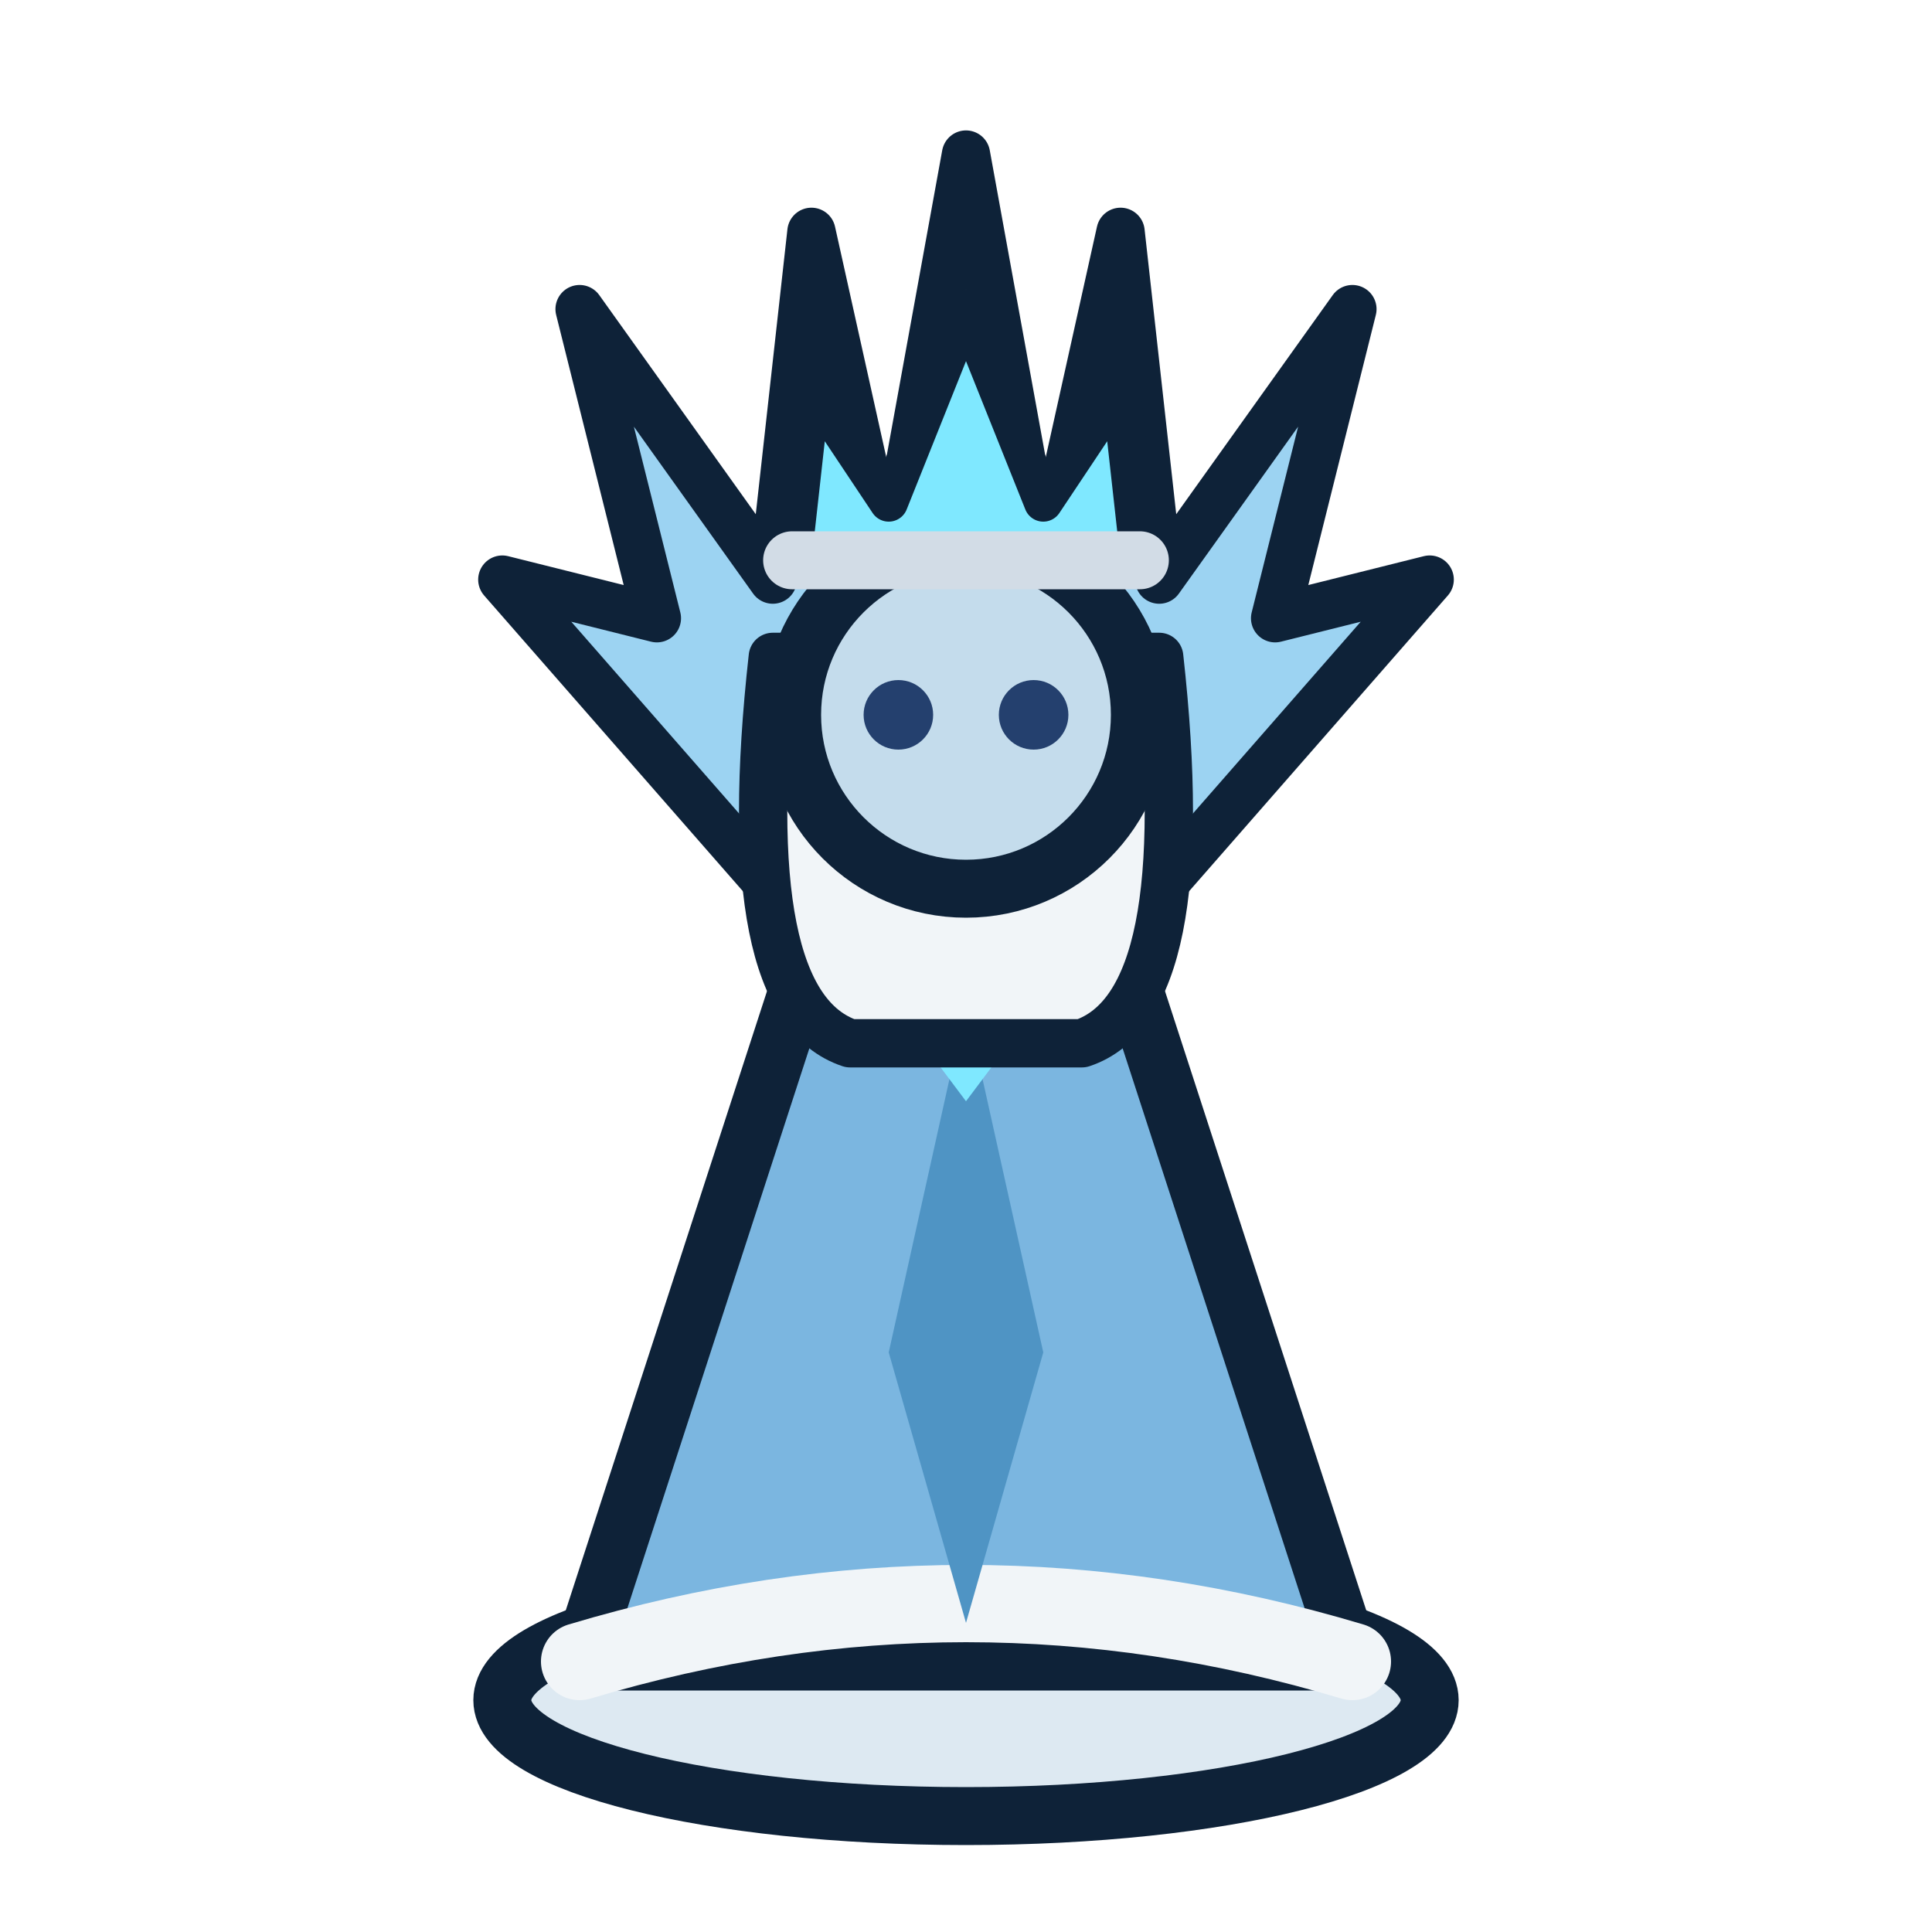
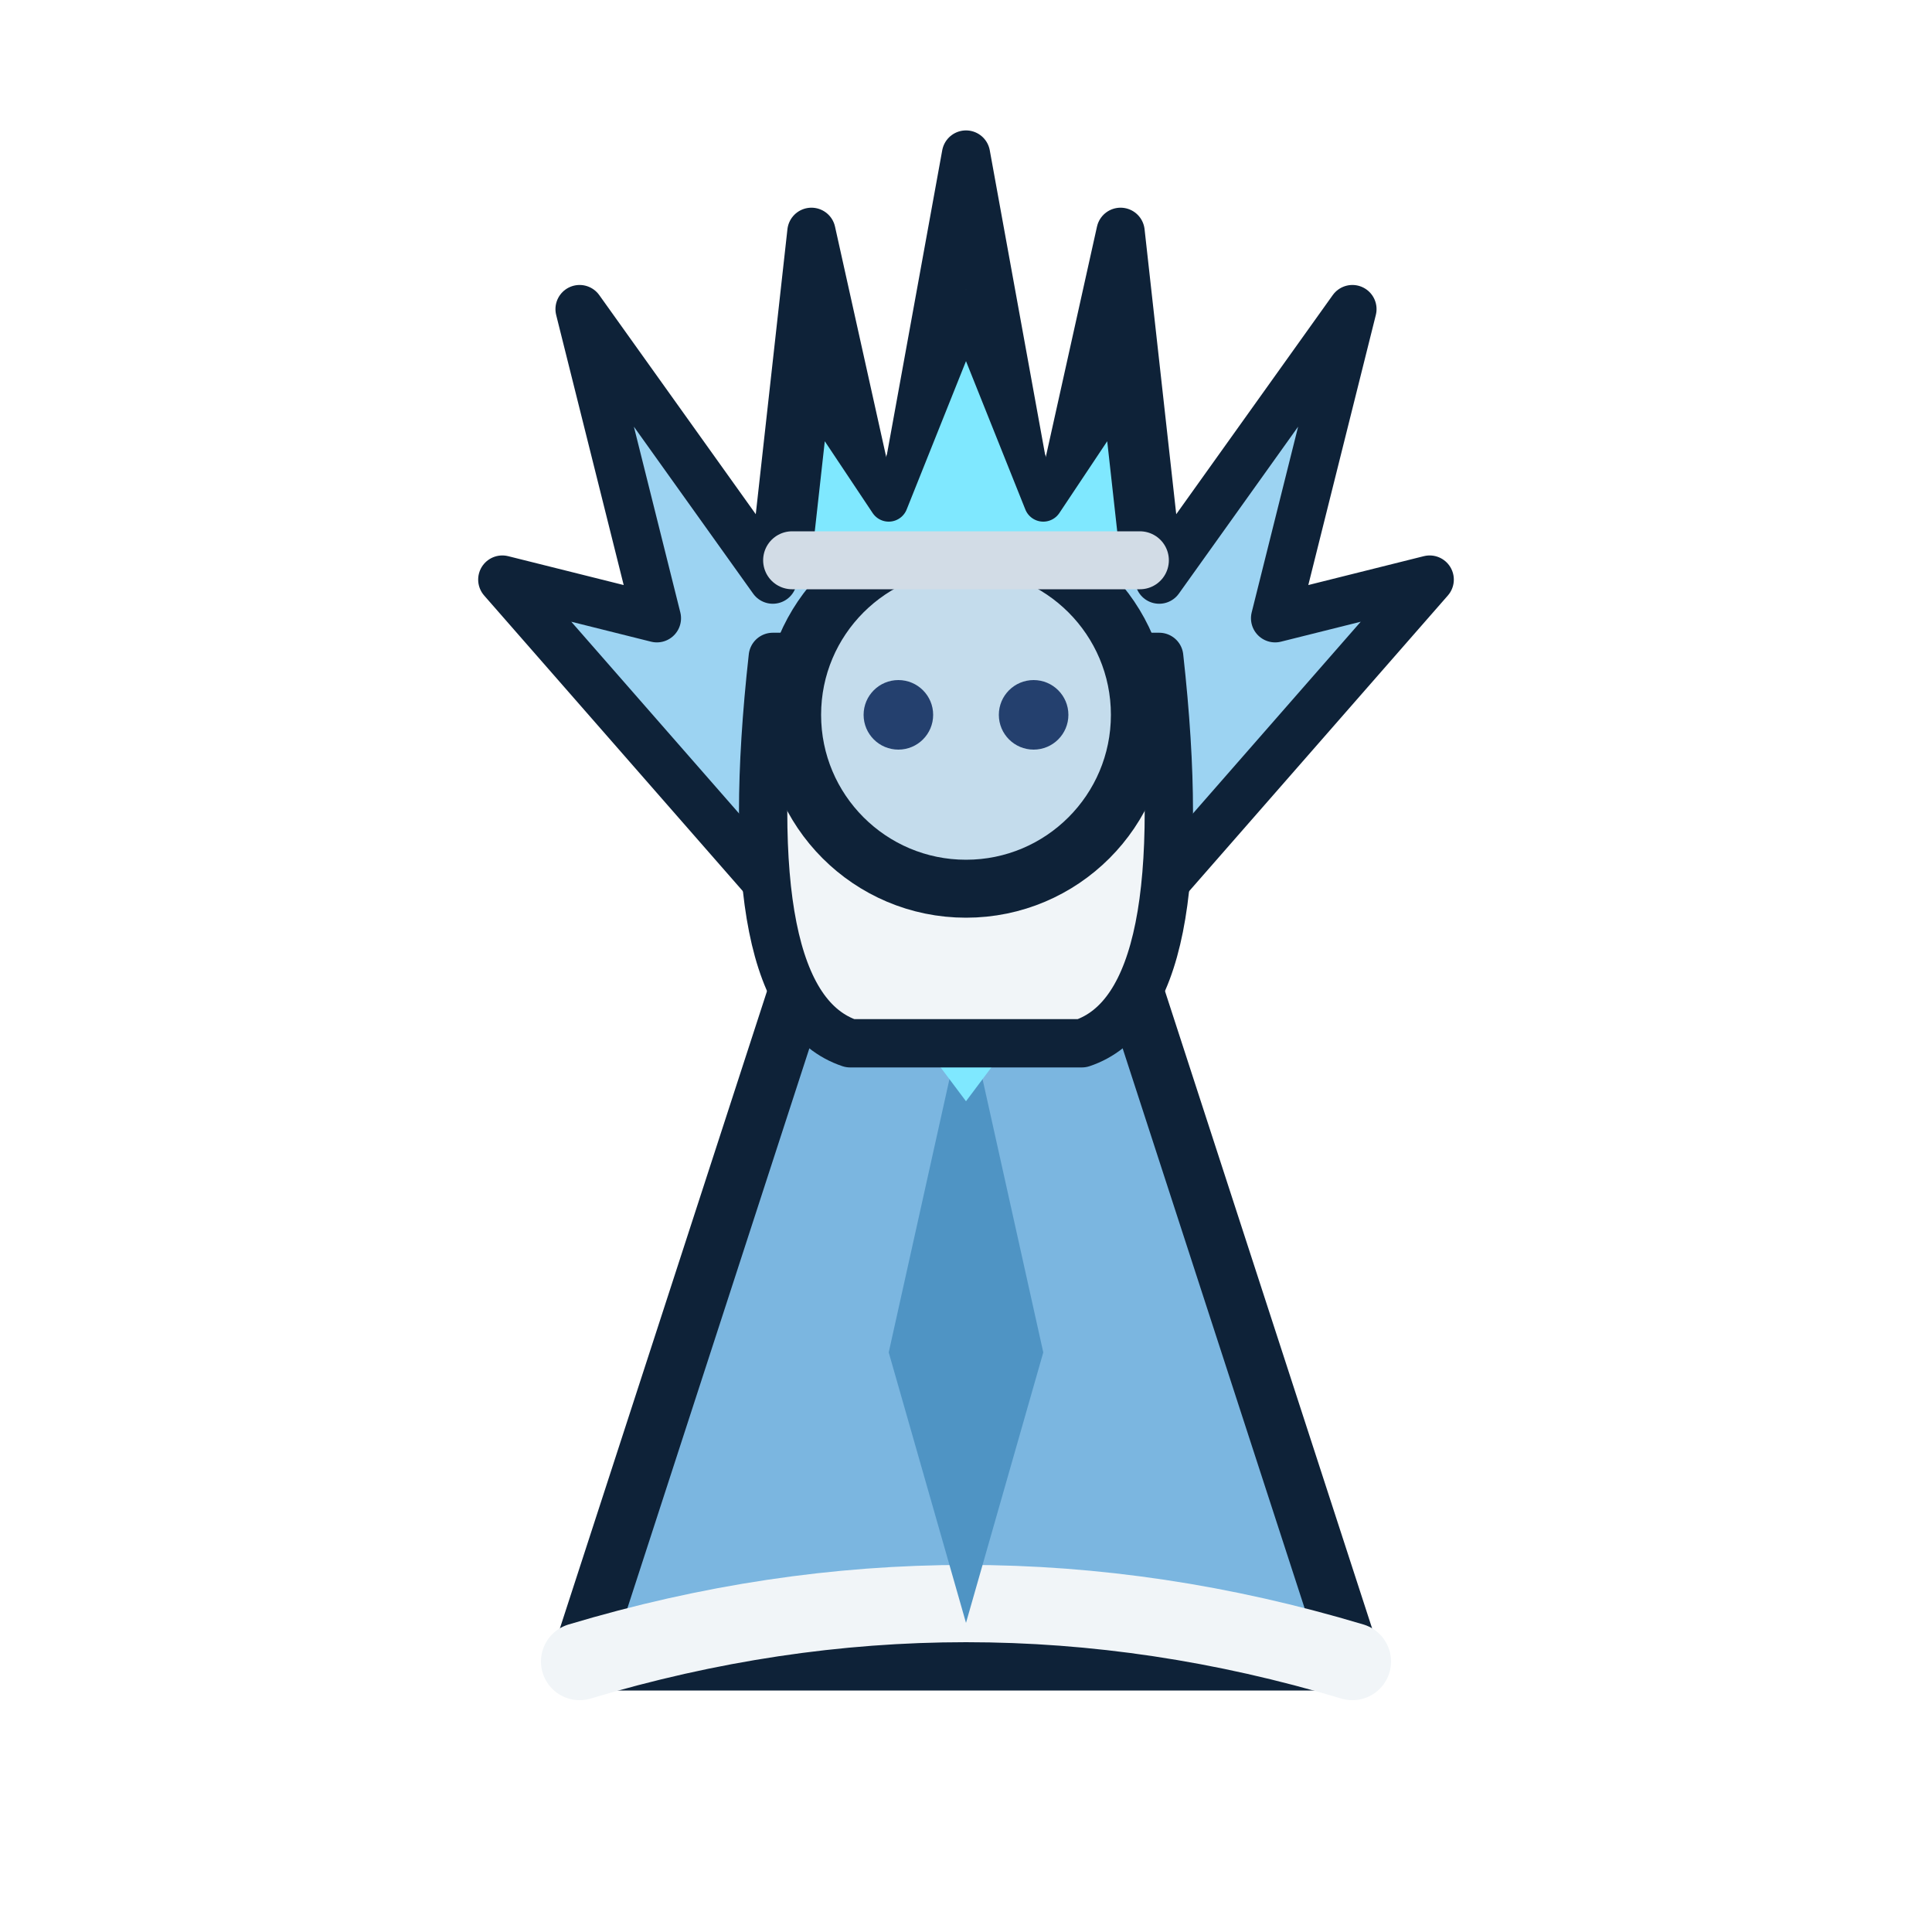
<svg xmlns="http://www.w3.org/2000/svg" viewBox="0 0 100 100">
-   <ellipse cx="50" cy="88" rx="24" ry="6" fill="#dde9f2" stroke="#0e2238" stroke-width="3" />
  <path d="M40 46 L26 30 L34 32 L30 16 L40 30 L42 12 L46 30 L50 8 L54 30 L58 12 L60 30 L70 16 L66 32 L74 30 L60 46 Z" fill="#9cd3f2" stroke="#0e2238" stroke-width="2.5" stroke-linejoin="round" />
  <path d="M30 86 L43 46 H57 L70 86 Z" fill="#7bb6e0" stroke="#0e2238" stroke-width="3" stroke-linejoin="round" />
  <path d="M30 86 Q50 80 70 86" fill="none" stroke="#f1f5f8" stroke-width="4" stroke-linecap="round" />
  <path d="M50 52 L46 70 L50 84 L54 70 Z" fill="#4f94c4" />
  <path d="M50 49 L53 53 L50 57 L47 53 Z" fill="#7fe8ff" />
  <path d="M40 34 Q38 52 44 54 L56 54 Q62 52 60 34 Z" fill="#f1f5f8" stroke="#0e2238" stroke-width="2.5" stroke-linejoin="round" />
  <circle cx="50" cy="37" r="9" fill="#c4dcec" stroke="#0e2238" stroke-width="3" />
  <circle cx="46.5" cy="37" r="1.8" fill="#24406e" />
  <circle cx="53.5" cy="37" r="1.8" fill="#24406e" />
  <path d="M41 29 L42 20 L46 26 L50 16 L54 26 L58 20 L59 29 Z" fill="#7fe8ff" stroke="#0e2238" stroke-width="2" stroke-linejoin="round" />
  <path d="M41 29 H59" stroke="#d2dce6" stroke-width="3" stroke-linecap="round" />
</svg>
